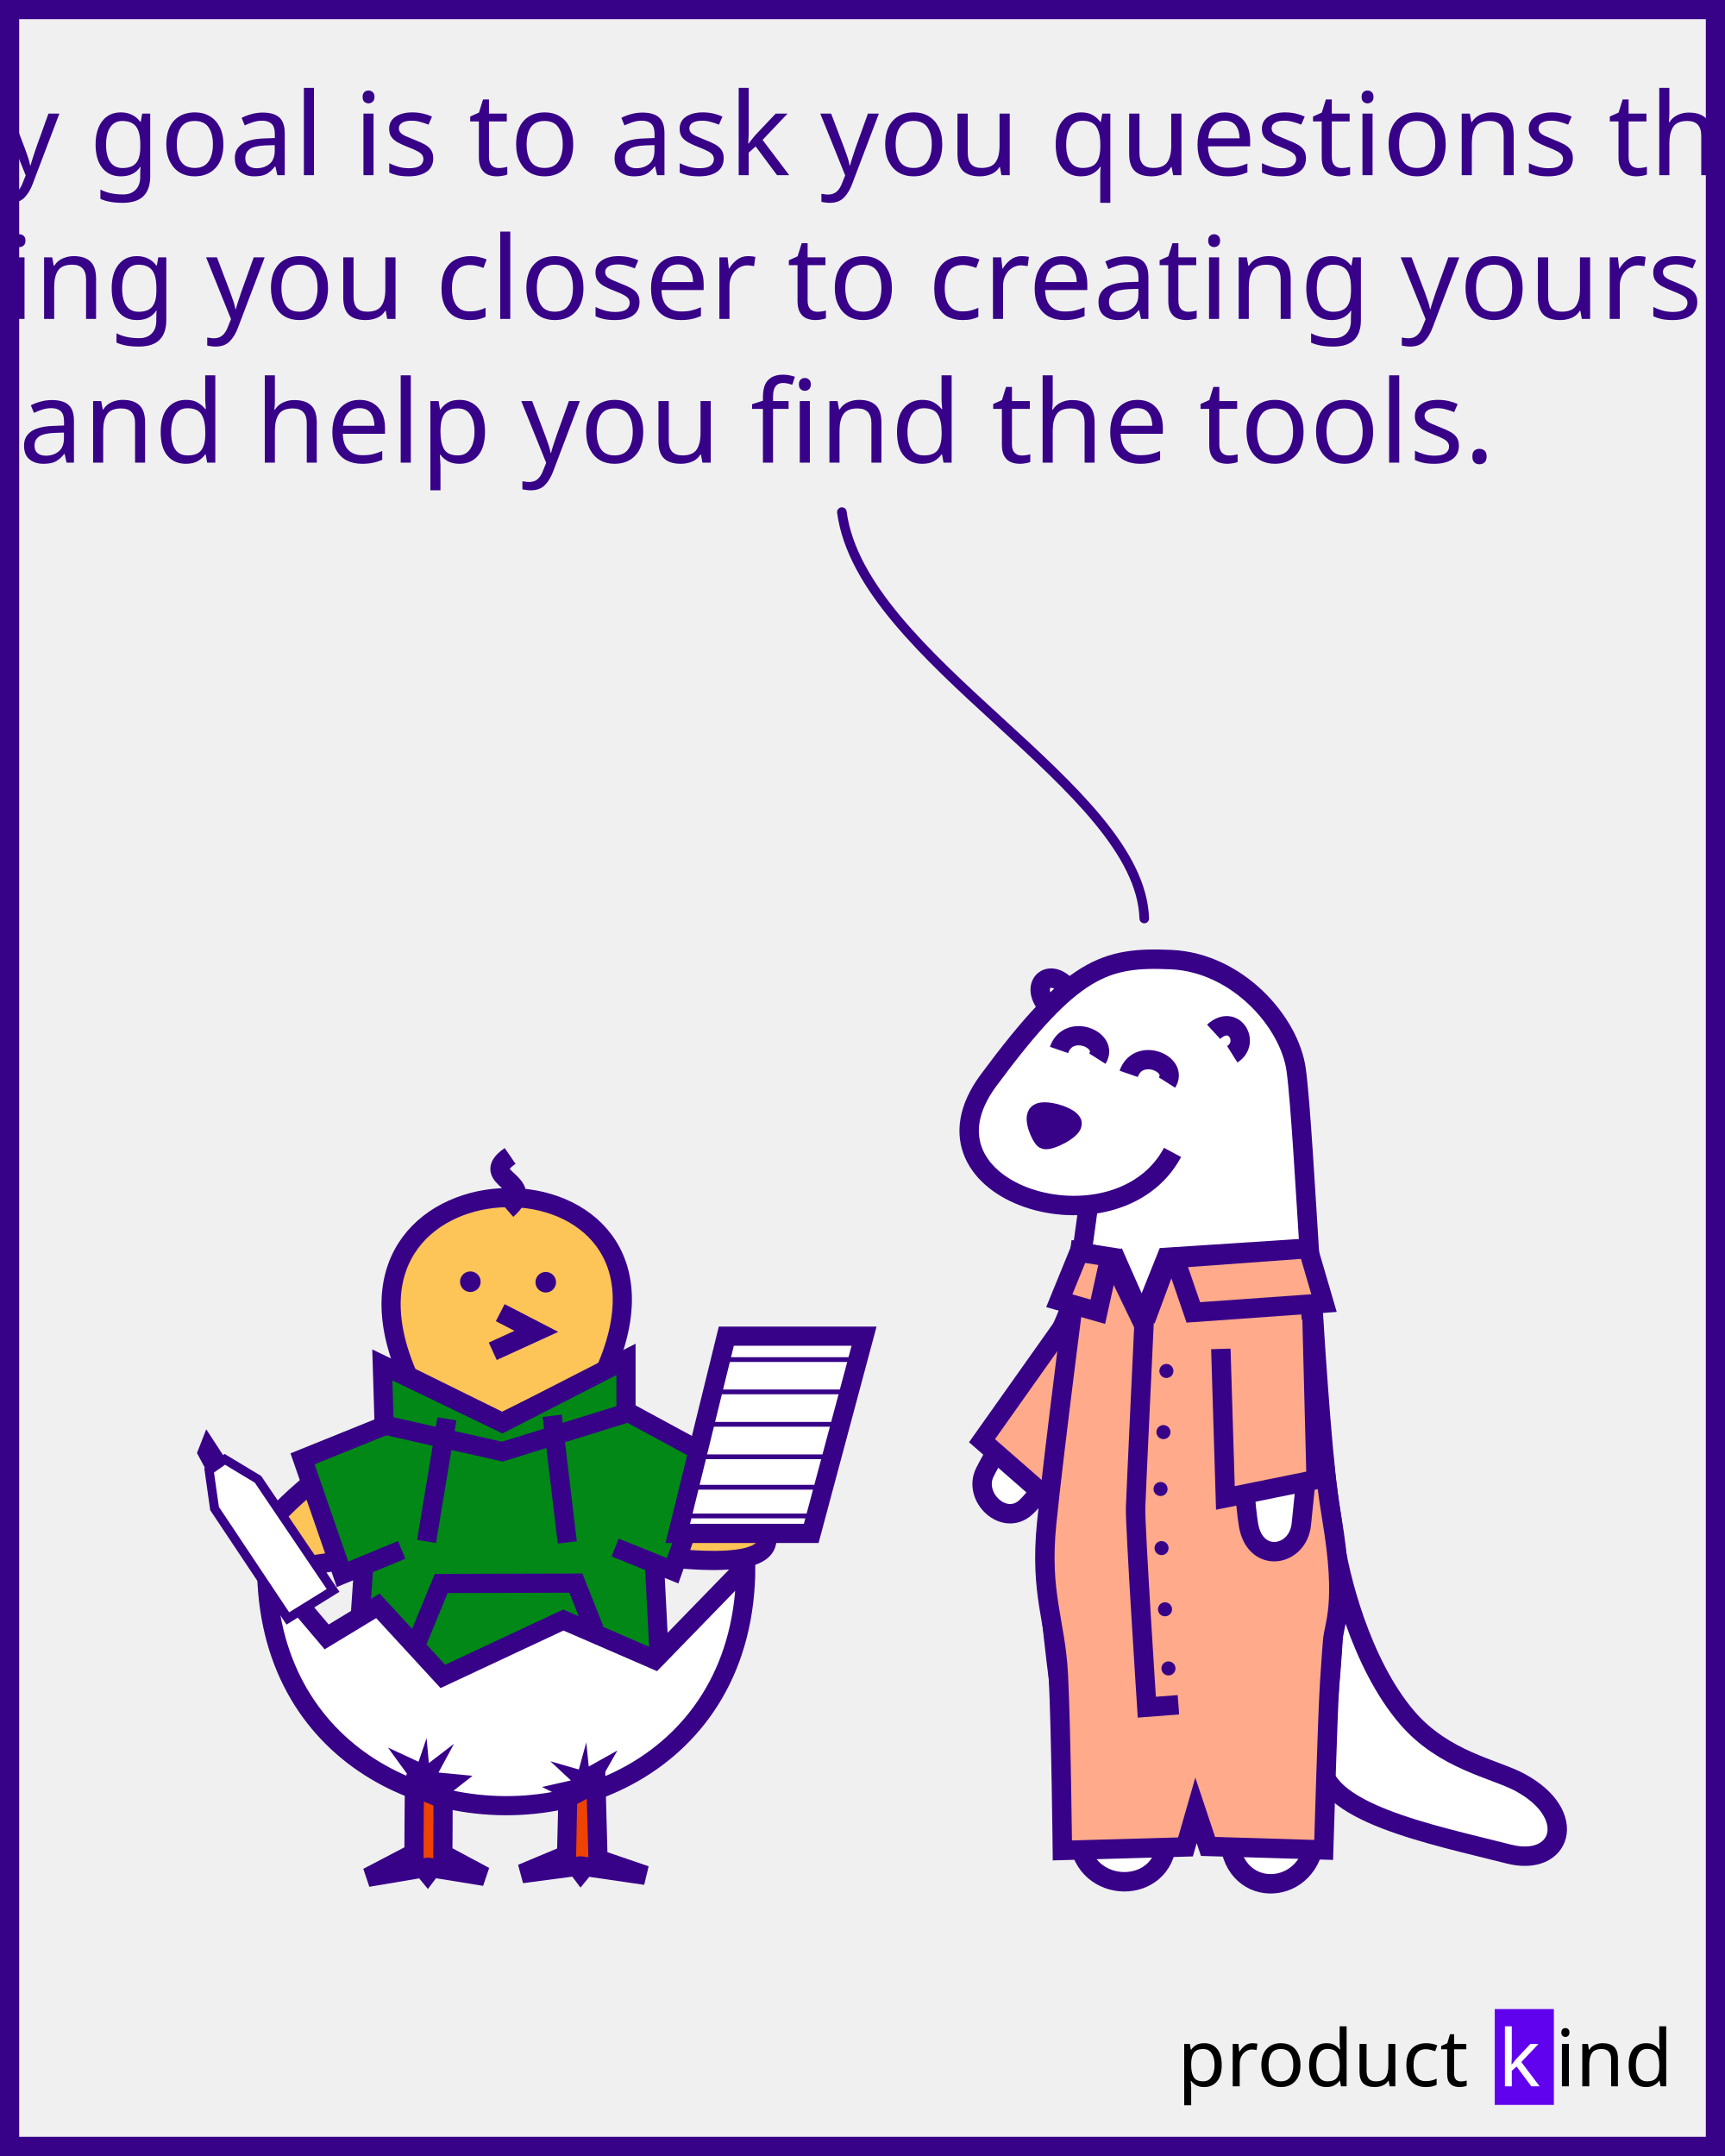
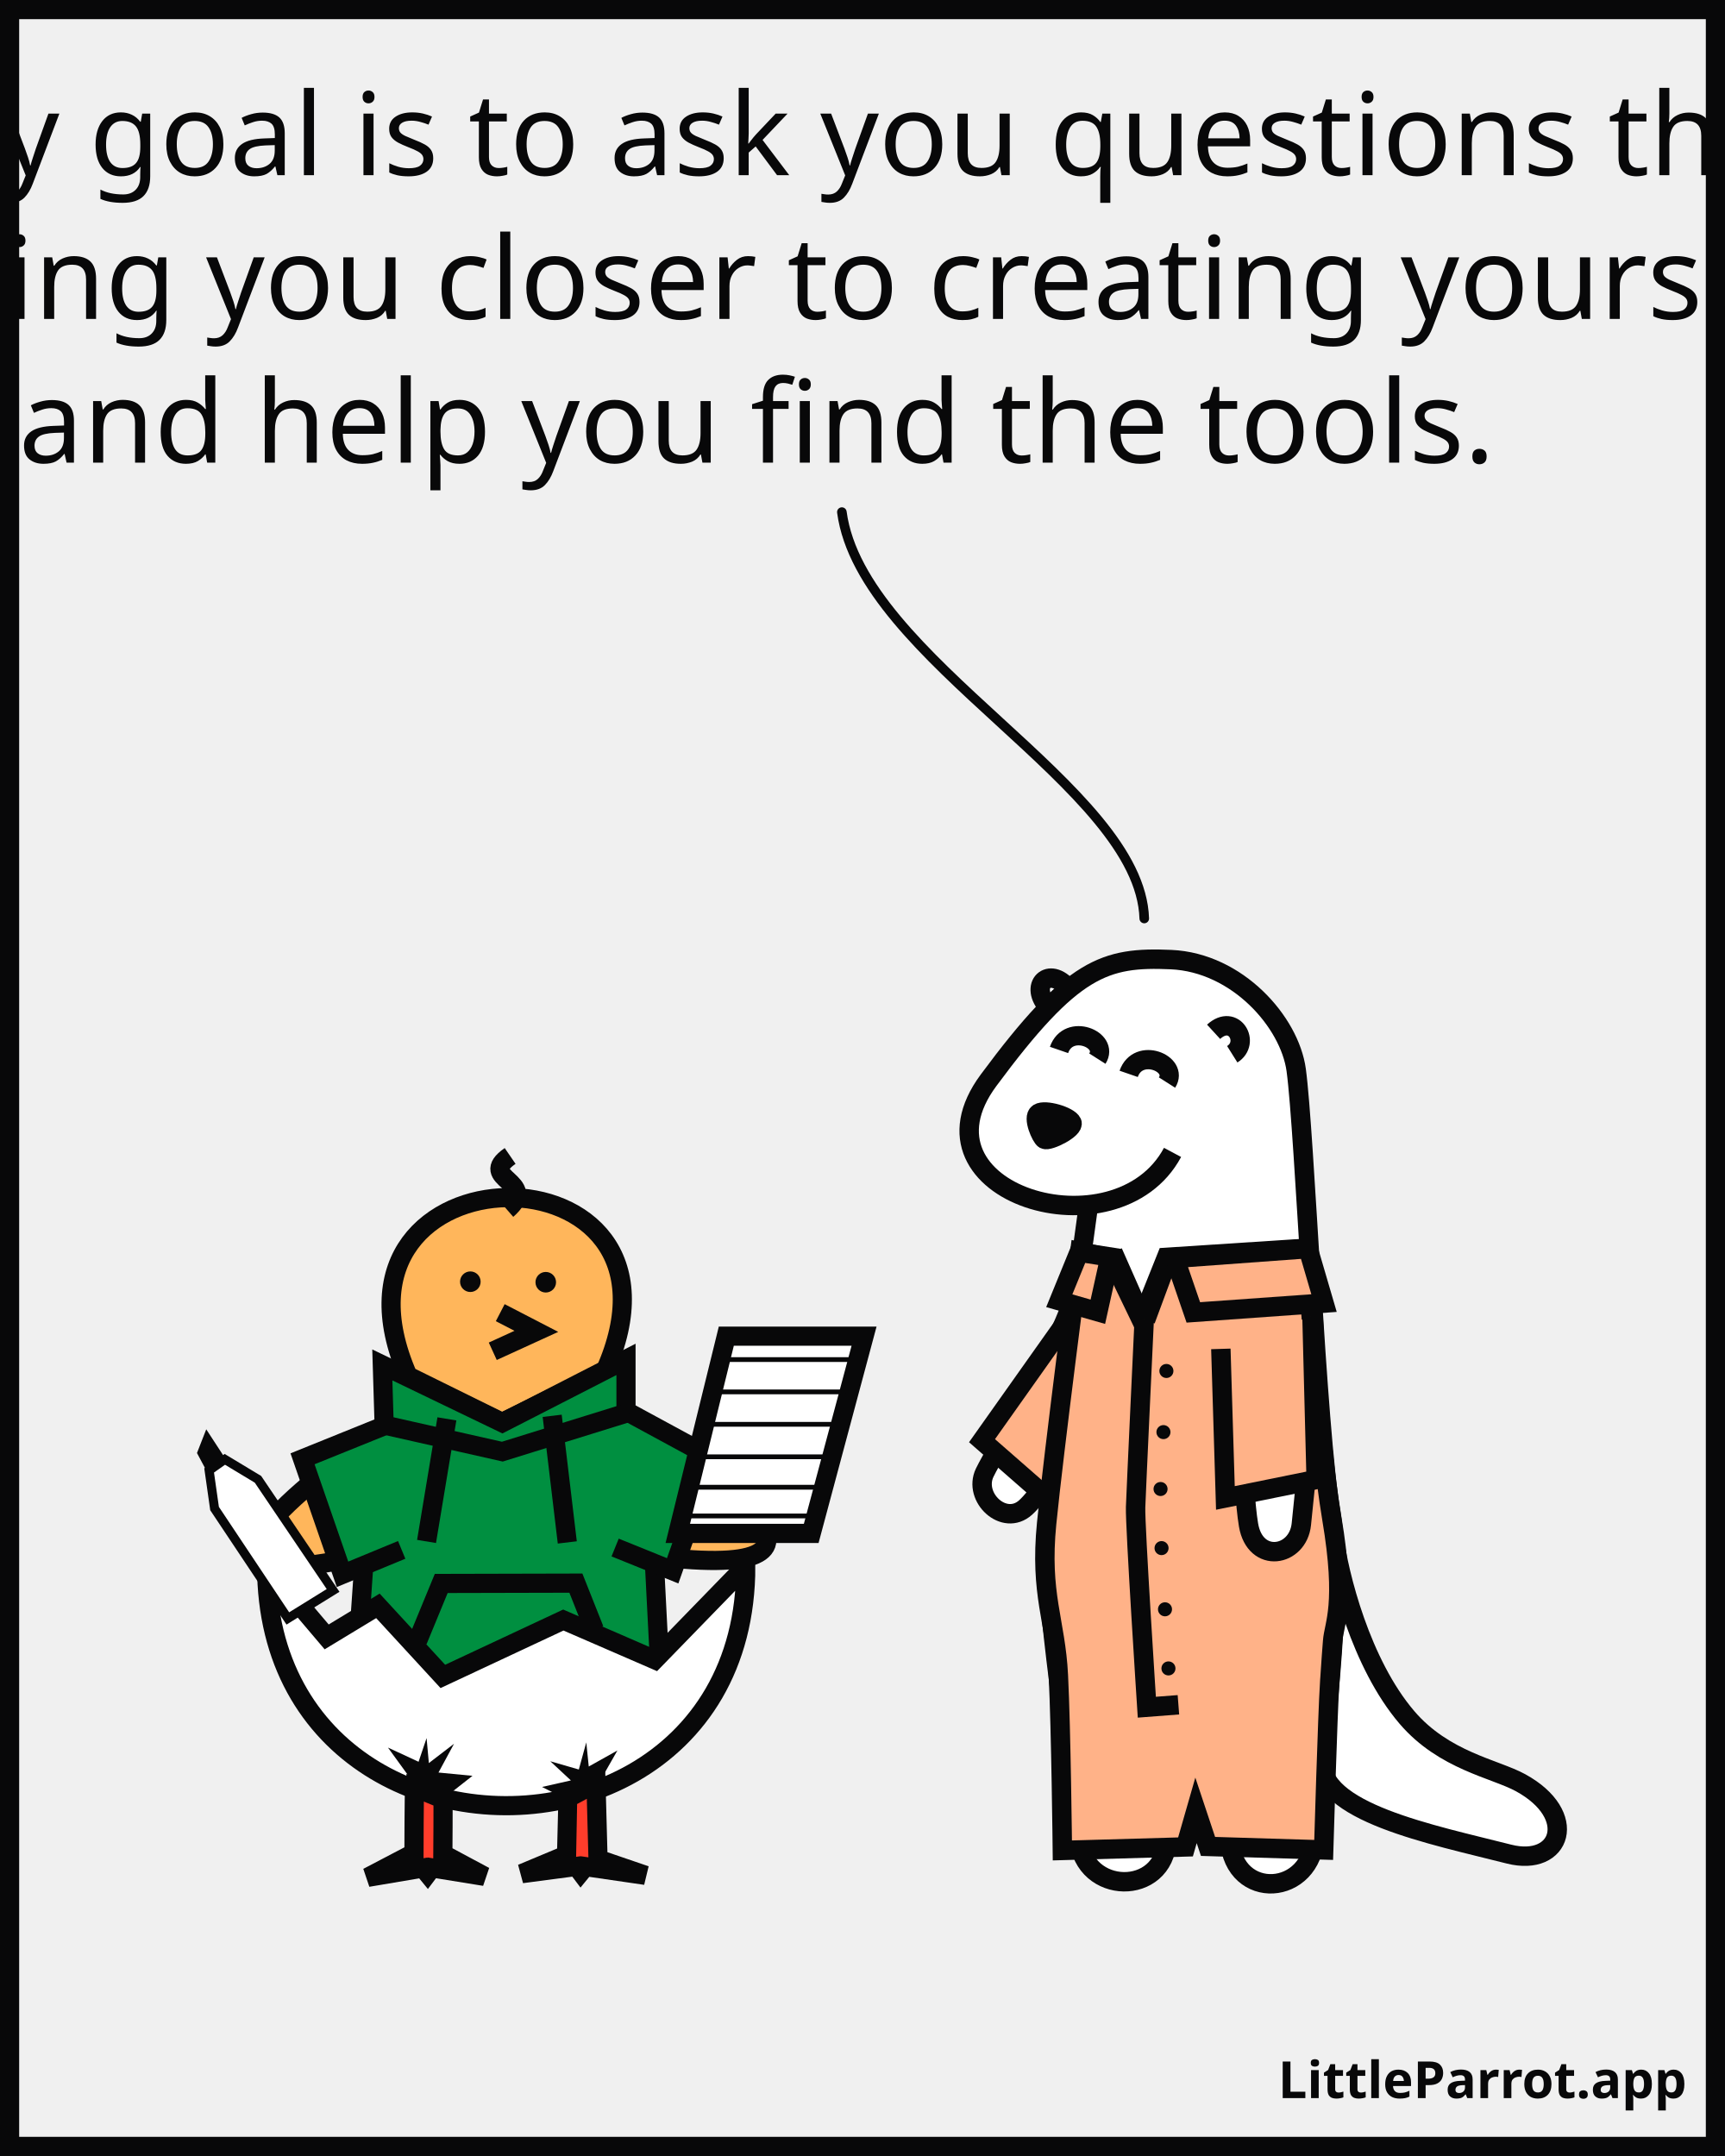
<svg xmlns="http://www.w3.org/2000/svg" width="1080" height="1350" viewBox="0 0 285.75 357.188" version="1.1" id="svg1">
  <defs id="defs1">
    <rect x="337.606" y="293.087" width="868.13" height="871.84" id="rect26" />
    <rect x="358.011" y="335.751" width="877.405" height="734.572" id="rect25" />
    <rect x="418.448" y="244.753" width="748.074" height="801.367" id="rect16" />
    <clipPath clipPathUnits="userSpaceOnUse" id="clipPath3">
-       <rect style="fill:#370188;stroke:#370188;stroke-width:3.175" id="rect4" width="387.914" height="225.631" x="-131.677" y="-44.13" ry="1.595" />
+       <rect style="fill:#080809;stroke:#080809;stroke-width:3.175" id="rect4" width="387.914" height="225.631" x="-131.677" y="-44.13" ry="1.595" />
    </clipPath>
    <clipPath clipPathUnits="userSpaceOnUse" id="clipPath2">
-       <rect style="fill:#fdc458;fill-opacity:1;stroke:#370188;stroke-width:1" id="rect2" width="52.912" height="67.472" x="4.616" y="-20.952" ry="1.491" />
+       <rect style="fill:#ffb65b;fill-opacity:1;stroke:#080809;stroke-width:1" id="rect2" width="52.912" height="67.472" x="4.616" y="-20.952" ry="1.491" />
    </clipPath>
    <clipPath clipPathUnits="userSpaceOnUse" id="clipPath8">
-       <rect style="fill:none;fill-opacity:1;fill-rule:nonzero;stroke:#370188;stroke-width:3.175;stroke-dasharray:none;stroke-opacity:1" id="rect8" width="282.575" height="354.012" x="1.587" y="1.587" />
+       <rect style="fill:none;fill-opacity:1;fill-rule:nonzero;stroke:#080809;stroke-width:3.175;stroke-dasharray:none;stroke-opacity:1" id="rect8" width="282.575" height="354.012" x="1.587" y="1.587" />
    </clipPath>
  </defs>
  <g id="layer1">
-     <text xml:space="preserve" transform="scale(0.2645833)" id="text16" style="font-style:normal;font-variant:normal;font-weight:bold;font-stretch:normal;font-size:60px;font-family:'Josefin Slab';-inkscape-font-specification:'Josefin Slab Bold';text-align:start;letter-spacing:0px;word-spacing:0px;writing-mode:lr-tb;direction:ltr;white-space:pre;shape-inside:url(#rect16);display:inline;fill:#000000;fill-opacity:0;stroke:#370188;stroke-width:12;stroke-opacity:1" />
-     <text xml:space="preserve" transform="scale(0.2645833)" id="text25" style="font-style:normal;font-variant:normal;font-weight:bold;font-stretch:normal;font-size:60px;font-family:'Josefin Slab';-inkscape-font-specification:'Josefin Slab Bold';text-align:start;letter-spacing:0px;word-spacing:0px;writing-mode:lr-tb;direction:ltr;white-space:pre;shape-inside:url(#rect25);display:inline;fill:#000000;fill-opacity:0;stroke:#370188;stroke-width:12;stroke-opacity:1" />
-     <text xml:space="preserve" transform="scale(0.2645833)" id="text26" style="font-style:normal;font-variant:normal;font-weight:bold;font-stretch:normal;font-size:60px;font-family:'Josefin Slab';-inkscape-font-specification:'Josefin Slab Bold';text-align:start;letter-spacing:0px;word-spacing:0px;writing-mode:lr-tb;direction:ltr;white-space:pre;shape-inside:url(#rect26);display:inline;fill:#000000;fill-opacity:0;stroke:#370188;stroke-width:12;stroke-opacity:1" />
-     <rect width="9.802" height="15.875" rx="0" ry="0" fill="#6002ee" stroke-width="0" id="rect1-3-4-39-4-2-0-5-6" x="247.601" y="332.846" />
-     <text font-family="Montserrat" font-size="618.11px" font-weight="200" stroke-width="0" fill="#33333" id="text3-0-3-0-0-5-3-3-2" x="248.337" y="345.427" style="font-style:normal;font-variant:normal;font-weight:300;font-stretch:normal;font-size:13.077px;font-family:Montserrat;-inkscape-font-specification:'Montserrat Light'" transform="scale(0.9993897,1.000611)">
-       <tspan y="345.427" font-weight="200" stroke-width="0" id="tspan1-4-8-6-2-1-2-5-9" style="font-style:normal;font-variant:normal;font-weight:300;font-stretch:normal;font-size:13.077px;font-family:Montserrat;-inkscape-font-specification:'Montserrat Light'">
-         <tspan style="font-style:normal;font-variant:normal;font-weight:300;font-stretch:normal;font-size:13.077px;font-family:Montserrat;-inkscape-font-specification:'Montserrat Light';fill:#ffffff;fill-opacity:1;stroke-width:0" id="tspan3-6-3-13-5-2-1-6-6">k</tspan>
-       </tspan>
-     </text>
-     <text dx="0" dy="0" font-family="Montserrat" font-size="465.256px" font-weight="200" stroke-width="0" fill="#33333" id="text3-0-3-6-8-4-0-8-9" x="195.177" y="345.427" style="font-style:normal;font-variant:normal;font-weight:300;font-stretch:normal;font-size:13.077px;font-family:Montserrat;-inkscape-font-specification:'Montserrat Light'" transform="scale(0.9993897,1.000611)">
-       <tspan y="345.427" font-weight="200" stroke-width="0" id="tspan1-4-8-3-9-0-0-6-9" style="font-style:normal;font-variant:normal;font-weight:300;font-stretch:normal;font-size:13.077px;font-family:Montserrat;-inkscape-font-specification:'Montserrat Light'">product</tspan>
-     </text>
-     <text font-family="Montserrat" font-size="465.256px" font-weight="200" stroke-width="0" fill="#33333" id="text3-0-3-6-4-3-4-3-7-8" x="257.784" y="345.427" style="font-style:normal;font-variant:normal;font-weight:300;font-stretch:normal;font-size:13.077px;font-family:Montserrat;-inkscape-font-specification:'Montserrat Light'" transform="scale(0.9993897,1.000611)">
-       <tspan y="345.427" font-weight="200" stroke-width="0" id="tspan1-4-8-3-6-9-9-9-7-0" style="font-style:normal;font-variant:normal;font-weight:300;font-stretch:normal;font-size:13.077px;font-family:Montserrat;-inkscape-font-specification:'Montserrat Light'">ind</tspan>
-     </text>
-     <rect style="fill:none;fill-opacity:1;fill-rule:nonzero;stroke:#370188;stroke-width:3.175;stroke-dasharray:none;stroke-opacity:1" id="rect113-4-2" width="282.575" height="354.012" x="1.587" y="1.587" />
+     <text xml:space="preserve" transform="scale(0.2645833)" id="text16" style="font-style:normal;font-variant:normal;font-weight:bold;font-stretch:normal;font-size:60px;font-family:'Josefin Slab';-inkscape-font-specification:'Josefin Slab Bold';text-align:start;letter-spacing:0px;word-spacing:0px;writing-mode:lr-tb;direction:ltr;white-space:pre;shape-inside:url(#rect16);display:inline;fill:#080809;fill-opacity:0;stroke:#080809;stroke-width:12;stroke-opacity:1" />
+     <text xml:space="preserve" transform="scale(0.2645833)" id="text25" style="font-style:normal;font-variant:normal;font-weight:bold;font-stretch:normal;font-size:60px;font-family:'Josefin Slab';-inkscape-font-specification:'Josefin Slab Bold';text-align:start;letter-spacing:0px;word-spacing:0px;writing-mode:lr-tb;direction:ltr;white-space:pre;shape-inside:url(#rect25);display:inline;fill:#080809;fill-opacity:0;stroke:#080809;stroke-width:12;stroke-opacity:1" />
+     <text xml:space="preserve" transform="scale(0.2645833)" id="text26" style="font-style:normal;font-variant:normal;font-weight:bold;font-stretch:normal;font-size:60px;font-family:'Josefin Slab';-inkscape-font-specification:'Josefin Slab Bold';text-align:start;letter-spacing:0px;word-spacing:0px;writing-mode:lr-tb;direction:ltr;white-space:pre;shape-inside:url(#rect26);display:inline;fill:#080809;fill-opacity:0;stroke:#080809;stroke-width:12;stroke-opacity:1" />
+     <rect style="fill:none;fill-opacity:1;fill-rule:nonzero;stroke:#080809;stroke-width:3.175;stroke-dasharray:none;stroke-opacity:1" id="rect113-4-2" width="282.575" height="354.012" x="1.587" y="1.587" />
    <g id="g2" transform="matrix(3.175,0,0,3.175,-69.05777,68.757)">
-       <path style="fill:#018816;fill-opacity:1;stroke:#370188;stroke-width:1;stroke-dasharray:none;stroke-opacity:1" d="m 40.908,57.404 -0.771,11.231 16.226,0.436 -0.637,-12.471 z" id="path25-4" />
-       <path style="fill:#ffffff;fill-opacity:1;stroke:#370188;stroke-width:1;stroke-dasharray:none;stroke-opacity:1" d="m 35.661,60.065 c 0,4.987 2.239,8.481 5.377,10.484 0.747,0.476 1.544,0.869 2.374,1.176 7.344,2.72 17.256,-1.167 17.248,-11.66 l -4.746,4.884 -4.772,-2.071 -6.286,2.942 -3.388,-3.682 -2.674,1.62 z" id="path1-8" />
-       <path style="fill:#370189;fill-opacity:1;stroke:#370188;stroke-width:0;stroke-dasharray:none;stroke-opacity:1" d="m 43.197,71.194 -1.205,-1.661 1.597,0.741 0.418,-1.237 0.119,1.305 1.313,-1.008 -0.811,1.501 1.774,0.172 -1.163,0.913 z" id="path3-2" />
-       <path style="fill:#370189;fill-opacity:1;stroke:#370188;stroke-width:0;stroke-dasharray:none;stroke-opacity:1" d="m 53.007,71.363 0.956,-1.678 -1.495,0.836 -0.129,-1.259 -0.389,1.415 -1.488,-0.43 1.074,1 -1.506,0.341 1.418,0.719 z" id="path3-1-5" />
-       <path style="fill:#ee4302;fill-opacity:1;stroke:#370188;stroke-width:1;stroke-dasharray:none;stroke-opacity:1" d="m 43.384,71.613 c -0.029,0.261 -0.035,3.427 -0.035,3.427 l -2.412,1.264 2.888,-0.488 0.234,0.286 0.221,-0.294 2.757,0.446 -2.181,-1.169 c 0,0 0.022,-2.829 0.004,-2.867 z" id="path7-8" />
-       <path style="fill:#ee4302;fill-opacity:1;stroke:#370188;stroke-width:1;stroke-dasharray:none;stroke-opacity:1" d="m 52.845,71.381 0.107,3.971 2.479,0.848 -3.143,-0.458 -0.234,0.286 -0.221,-0.294 -2.859,0.378 2.336,-0.977 c 0,0 0.052,-2.899 0.057,-2.959 z" id="path7-4-0" />
-       <path style="fill:none;fill-opacity:1;stroke:#370188;stroke-width:1;stroke-dasharray:none;stroke-opacity:1" d="m 43.541,63.954 1.23,-2.985 7.025,-0.017 0.962,2.422" id="path19-60" />
-       <path style="fill:#fdc458;fill-opacity:1;stroke:#370188;stroke-width:1;stroke-dasharray:none;stroke-opacity:1" d="m 39.874,54.271 c 0,0 -12.117,8.57 2.191,4.91 z" id="path17-0" />
-       <path style="fill:#fdc458;fill-opacity:1;stroke:#370188;stroke-width:1;stroke-dasharray:none;stroke-opacity:1" d="m 57.591,54.598 c 0,0 10.804,6.674 -2.373,4.858 z" id="path16-7" />
-       <path style="fill:#fdc458;fill-opacity:1;stroke:#370188;stroke-width:1;stroke-dasharray:none;stroke-opacity:1" d="m 53.301,49.937 c 5.488,-12.265 -15.632,-12.077 -10.265,0.203 l 4.911,2.424 z" id="path23-5" />
-       <path style="fill:#018816;fill-opacity:1;stroke:#370188;stroke-width:1;stroke-dasharray:none;stroke-opacity:1" d="m 42.708,59.217 -3.087,1.275 -2.086,-6.027 4.259,-1.721 -0.096,-3.178 6.26,3.017 6.453,-3.306 v 2.697 l 4.511,2.448 -2.076,5.887 -3.002,-1.215" id="path12-0" />
-       <circle style="fill:#370188;fill-opacity:1;stroke:none;stroke-width:2.562;stroke-dasharray:none;stroke-opacity:1" id="path9-8" cx="46.29" cy="45.224" r="0.537" />
-       <circle style="fill:#370188;fill-opacity:1;stroke:none;stroke-width:2.562;stroke-dasharray:none;stroke-opacity:1" id="path9-4" cx="50.225" cy="45.251" r="0.537" />
-       <path style="fill:none;fill-opacity:1;stroke:#370188;stroke-width:1;stroke-dasharray:none;stroke-opacity:1" d="m 41.699,52.679 6.26,1.412 6.613,-2.054" id="path22-1" />
-       <path style="fill:none;fill-opacity:1;stroke:#370188;stroke-width:1;stroke-dasharray:none;stroke-opacity:1" d="m 45.067,52.381 -1.062,6.396" id="path10-79" />
-       <path style="fill:none;fill-opacity:1;stroke:#370188;stroke-width:1;stroke-dasharray:none;stroke-opacity:1" d="m 50.56,52.221 0.788,6.607" id="path11-71" />
-       <path style="fill:none;fill-opacity:1;stroke:#370188;stroke-width:1;stroke-dasharray:none;stroke-opacity:1" d="m 47.85,46.839 1.884,0.975 -2.274,1.04" id="path24-70" />
-       <path style="fill:none;fill-opacity:1;stroke:#370188;stroke-width:1;stroke-dasharray:none;stroke-opacity:1" d="m 48.201,41.463 c 1.703,-1.483 -1.593,-1.593 0.165,-2.801" id="path26-0" />
+       <path style="fill:#008f40;fill-opacity:1;stroke:#080809;stroke-width:1;stroke-dasharray:none;stroke-opacity:1" d="m 40.908,57.404 -0.771,11.231 16.226,0.436 -0.637,-12.471 z" id="path25-4" />
+       <path style="fill:#ffffff;fill-opacity:1;stroke:#080809;stroke-width:1;stroke-dasharray:none;stroke-opacity:1" d="m 35.661,60.065 c 0,4.987 2.239,8.481 5.377,10.484 0.747,0.476 1.544,0.869 2.374,1.176 7.344,2.72 17.256,-1.167 17.248,-11.66 l -4.746,4.884 -4.772,-2.071 -6.286,2.942 -3.388,-3.682 -2.674,1.62 z" id="path1-8" />
+       <path style="fill:#080809;fill-opacity:1;stroke:#080809;stroke-width:0;stroke-dasharray:none;stroke-opacity:1" d="m 43.197,71.194 -1.205,-1.661 1.597,0.741 0.418,-1.237 0.119,1.305 1.313,-1.008 -0.811,1.501 1.774,0.172 -1.163,0.913 z" id="path3-2" />
+       <path style="fill:#080809;fill-opacity:1;stroke:#080809;stroke-width:0;stroke-dasharray:none;stroke-opacity:1" d="m 53.007,71.363 0.956,-1.678 -1.495,0.836 -0.129,-1.259 -0.389,1.415 -1.488,-0.43 1.074,1 -1.506,0.341 1.418,0.719 z" id="path3-1-5" />
+       <path style="fill:#ff3d2b;fill-opacity:1;stroke:#080809;stroke-width:1;stroke-dasharray:none;stroke-opacity:1" d="m 43.384,71.613 c -0.029,0.261 -0.035,3.427 -0.035,3.427 l -2.412,1.264 2.888,-0.488 0.234,0.286 0.221,-0.294 2.757,0.446 -2.181,-1.169 c 0,0 0.022,-2.829 0.004,-2.867 z" id="path7-8" />
+       <path style="fill:#ff3d2b;fill-opacity:1;stroke:#080809;stroke-width:1;stroke-dasharray:none;stroke-opacity:1" d="m 52.845,71.381 0.107,3.971 2.479,0.848 -3.143,-0.458 -0.234,0.286 -0.221,-0.294 -2.859,0.378 2.336,-0.977 c 0,0 0.052,-2.899 0.057,-2.959 z" id="path7-4-0" />
+       <path style="fill:none;fill-opacity:1;stroke:#080809;stroke-width:1;stroke-dasharray:none;stroke-opacity:1" d="m 43.541,63.954 1.23,-2.985 7.025,-0.017 0.962,2.422" id="path19-60" />
+       <path style="fill:#ffb65b;fill-opacity:1;stroke:#080809;stroke-width:1;stroke-dasharray:none;stroke-opacity:1" d="m 39.874,54.271 c 0,0 -12.117,8.57 2.191,4.91 z" id="path17-0" />
+       <path style="fill:#ffb65b;fill-opacity:1;stroke:#080809;stroke-width:1;stroke-dasharray:none;stroke-opacity:1" d="m 57.591,54.598 c 0,0 10.804,6.674 -2.373,4.858 z" id="path16-7" />
+       <path style="fill:#ffb65b;fill-opacity:1;stroke:#080809;stroke-width:1;stroke-dasharray:none;stroke-opacity:1" d="m 53.301,49.937 c 5.488,-12.265 -15.632,-12.077 -10.265,0.203 l 4.911,2.424 z" id="path23-5" />
+       <path style="fill:#008f40;fill-opacity:1;stroke:#080809;stroke-width:1;stroke-dasharray:none;stroke-opacity:1" d="m 42.708,59.217 -3.087,1.275 -2.086,-6.027 4.259,-1.721 -0.096,-3.178 6.26,3.017 6.453,-3.306 v 2.697 l 4.511,2.448 -2.076,5.887 -3.002,-1.215" id="path12-0" />
+       <circle style="fill:#080809;fill-opacity:1;stroke:none;stroke-width:2.562;stroke-dasharray:none;stroke-opacity:1" id="path9-8" cx="46.29" cy="45.224" r="0.537" />
+       <circle style="fill:#080809;fill-opacity:1;stroke:none;stroke-width:2.562;stroke-dasharray:none;stroke-opacity:1" id="path9-4" cx="50.225" cy="45.251" r="0.537" />
+       <path style="fill:none;fill-opacity:1;stroke:#080809;stroke-width:1;stroke-dasharray:none;stroke-opacity:1" d="m 41.699,52.679 6.26,1.412 6.613,-2.054" id="path22-1" />
+       <path style="fill:none;fill-opacity:1;stroke:#080809;stroke-width:1;stroke-dasharray:none;stroke-opacity:1" d="m 45.067,52.381 -1.062,6.396" id="path10-79" />
+       <path style="fill:none;fill-opacity:1;stroke:#080809;stroke-width:1;stroke-dasharray:none;stroke-opacity:1" d="m 50.56,52.221 0.788,6.607" id="path11-71" />
+       <path style="fill:none;fill-opacity:1;stroke:#080809;stroke-width:1;stroke-dasharray:none;stroke-opacity:1" d="m 47.85,46.839 1.884,0.975 -2.274,1.04" id="path24-70" />
+       <path style="fill:none;fill-opacity:1;stroke:#080809;stroke-width:1;stroke-dasharray:none;stroke-opacity:1" d="m 48.201,41.463 c 1.703,-1.483 -1.593,-1.593 0.165,-2.801" id="path26-0" />
    </g>
    <g id="g2-9" transform="matrix(3.175,0,0,3.175,-1536.6,-631.951)">
-       <text xml:space="preserve" style="font-style:normal;font-variant:normal;font-weight:normal;font-stretch:normal;font-size:19.05px;font-family:'Nanum Pen';-inkscape-font-specification:'Nanum Pen';text-align:center;letter-spacing:0px;word-spacing:0px;writing-mode:lr-tb;direction:ltr;text-anchor:middle;white-space:pre;inline-size:251.746;display:inline;fill:#370188;fill-opacity:1;stroke:none;stroke-width:1.587;stroke-linecap:round;stroke-dasharray:none;stroke-opacity:1" x="-28.565" y="156.497" id="text17-6-5-0-9-6" transform="matrix(0.3149606,0,0,0.3149606,537.9127,158.8918)">
+       <text xml:space="preserve" style="font-style:normal;font-variant:normal;font-weight:normal;font-stretch:normal;font-size:19.05px;font-family:'Nanum Pen';-inkscape-font-specification:'Nanum Pen';text-align:center;letter-spacing:0px;word-spacing:0px;writing-mode:lr-tb;direction:ltr;text-anchor:middle;white-space:pre;inline-size:251.746;display:inline;fill:#080809;fill-opacity:1;stroke:none;stroke-width:1.587;stroke-linecap:round;stroke-dasharray:none;stroke-opacity:1" x="-28.565" y="156.497" id="text17-6-5-0-9-6" transform="matrix(0.3149606,0,0,0.3149606,537.9127,158.8918)">
        <tspan x="-28.565" y="156.497" id="tspan1">My goal is to ask you questions that<tspan y="156.497" id="tspan3"> </tspan>
        </tspan>
        <tspan x="-28.565" y="180.309" id="tspan4">bring you closer to creating yourself<tspan y="180.309" id="tspan5"> </tspan>
        </tspan>
        <tspan x="-28.565" y="204.122" id="tspan6">and help you find the tools.</tspan>
      </text>
-       <path style="fill:none;fill-opacity:1;stroke:#370188;stroke-width:0.5;stroke-linecap:round;stroke-dasharray:none;stroke-opacity:1" d="m 543.669,246.967 c -0.218,-6.906 -14.746,-13.484 -15.777,-21.206" id="path13-1-9-2-1-7-8-0-7-8" />
+       <path style="fill:none;fill-opacity:1;stroke:#080809;stroke-width:0.5;stroke-linecap:round;stroke-dasharray:none;stroke-opacity:1" d="m 543.669,246.967 c -0.218,-6.906 -14.746,-13.484 -15.777,-21.206" id="path13-1-9-2-1-7-8-0-7-8" />
      <g id="g27" transform="translate(374.8459,-58.23253)">
-         <path style="fill:#ffffff;fill-opacity:1;stroke:#370188;stroke-width:0.472;stroke-linecap:round;stroke-opacity:1" d="m 120.317,335.988 3.823,5.735 2.361,-1.462 -3.919,-5.798 -1.729,-1.042 -0.819,0.579 z" id="path17" />
-         <path style="fill:#370188;fill-opacity:1;stroke:#370188;stroke-width:0.472;stroke-linecap:round;stroke-opacity:1" d="m 119.986,333.688 -0.327,-0.613 0.277,-0.708 0.622,0.953 z" id="path27" />
+         <path style="fill:#ffffff;fill-opacity:1;stroke:#080809;stroke-width:0.472;stroke-linecap:round;stroke-opacity:1" d="m 120.317,335.988 3.823,5.735 2.361,-1.462 -3.919,-5.798 -1.729,-1.042 -0.819,0.579 z" id="path17" />
+         <path style="fill:#080809;fill-opacity:1;stroke:#080809;stroke-width:0.472;stroke-linecap:round;stroke-opacity:1" d="m 119.986,333.688 -0.327,-0.613 0.277,-0.708 0.622,0.953 z" id="path27" />
      </g>
      <g id="g2-6" transform="translate(465.6121,211.167)">
-         <path style="fill:#ffffff;fill-opacity:1;stroke:#370188;stroke-width:1.013;stroke-dasharray:none;stroke-opacity:1" d="m 74.597,54.696 c -0.392,2.574 -4.251,8.736 -4.866,10.023 -0.615,1.287 1.015,2.823 2.134,1.816 1.119,-1.007 4.966,-6.641 5.47,-8.6" id="path5-1-2-1-7-5" />
-         <path style="fill:#ffffff;fill-opacity:1;stroke:#370188;stroke-width:1.013;stroke-dasharray:none;stroke-opacity:1" d="m 87.941,67.999 c 0.257,2.058 1.42,6.684 3.824,9.493 1.931,2.257 4.587,2.671 5.924,3.402 3.079,1.684 2.132,4.422 -0.608,3.724 -3.994,-1.017 -10.027,-2.194 -9.749,-4.978" id="path2-4-2-5-8-3-7" />
-         <path style="fill:#feaa8b;fill-opacity:1;stroke:#370188;stroke-width:1.013;stroke-dasharray:none;stroke-opacity:1" d="m 74.141,56.624 -4.549,6.424 3.511,3.072" id="path13-6-7-6-8-9" />
-         <path style="fill:#ffffff;fill-opacity:1;stroke:#370188;stroke-width:1.013;stroke-dasharray:none;stroke-opacity:1" d="m 72.974,40.338 c -0.939,-1.153 0.227,-2.106 1.197,-0.791" id="path15-0-5-6-6-1-8" />
-         <path style="fill:#ffffff;fill-opacity:1;stroke:#370188;stroke-width:1.013;stroke-dasharray:none;stroke-opacity:1" d="m 79.533,48.005 c -2.918,5.453 -13.977,2.15 -9.6,-3.763 4.377,-5.913 6.067,-6.451 9.523,-6.297 3.456,0.154 6.186,3.25 6.528,5.76 0.45,3.306 1.048,18.649 1.816,23.18 0.629,3.712 -0.25,10.737 -0.656,14.688 -0.089,0.871 -0.156,1.593 -0.178,2.097 -0.14,3.172 -4.225,3.41 -4.454,0.23 -0.17,-2.356 -3.177,-1.956 -3.272,0 -0.142,2.922 -4.341,2.874 -4.594,-0.082 -0.293,-3.431 -1.944,-12.819 -1.622,-16.447 0.306,-3.456 2.131,-16.677 2.131,-16.677 v 0" id="path1-2-4-7-1-7-4" />
-         <path style="fill:#370188;fill-opacity:1;stroke:#370188;stroke-width:1.013;stroke-dasharray:none;stroke-opacity:1" d="m 72.543,45.962 c 0.335,-0.217 1.581,0.147 1.739,0.489 0.148,0.32 -1.203,0.997 -1.431,0.869 -0.167,-0.094 -0.643,-1.141 -0.308,-1.358 z" id="path4-2-3-9-6-8" />
-         <path style="fill:#feaa8b;fill-opacity:1;stroke:#370188;stroke-width:1.013;stroke-dasharray:none;stroke-opacity:1" d="m 87.73,75.679 c -0.107,1.678 -0.313,8.723 -0.313,8.723 l -6.033,-0.183 -0.627,-1.881 -0.548,1.907 -6.425,0.183 c 0,0 -0.067,-6.296 -0.209,-9.141 -0.142,-2.845 -0.98,-4.206 -0.611,-7.925 0.369,-3.719 1.731,-14.178 1.731,-14.178 l 1.665,0.357 1.547,3.212 1.309,-3.272 7.316,-0.476 c 0,0 0.547,9.567 1.311,14.097 0.764,4.531 0.105,5.503 0.041,6.418 -0.064,0.914 -0.045,0.48 -0.153,2.158 z" id="path14-0-7-8-2-9" />
-         <path style="fill:#ffffff;fill-opacity:1;stroke:#370188;stroke-width:1.013;stroke-dasharray:none;stroke-opacity:1" d="m 86.871,56.568 c 0.218,3.178 -0.489,9.568 -0.618,10.836 -0.174,1.711 -2.407,2.09 -2.756,0.043 -0.348,-2.046 -0.49,-8.587 -0.49,-8.587" id="path6-86-3-4-3-4" />
-         <path style="fill:#ffffff;fill-opacity:1;stroke:#370188;stroke-width:1.013;stroke-dasharray:none;stroke-opacity:1" d="m 79.437,53.213 -1.314,3.542" id="path10-5-4-0-6-1-7" />
-         <path style="fill:#feaa8b;fill-opacity:1;stroke:#370188;stroke-width:1.013;stroke-dasharray:none;stroke-opacity:1" d="m 80.617,56.354 -0.968,-2.82 6.955,-0.508 0.832,2.842 z" id="path7-1-7-2-3-4-0" />
-         <path style="fill:#ffffff;fill-opacity:1;stroke:#370188;stroke-width:1.013;stroke-dasharray:none;stroke-opacity:1" d="m 78.025,56.843 -1.604,-3.631" id="path9-9-9-5-8-8-4" />
-         <path style="fill:#feaa8b;fill-opacity:1;stroke:#370188;stroke-width:1.013;stroke-dasharray:none;stroke-opacity:1" d="m 74.658,53.211 1.612,0.251 -0.634,2.858 -2.013,-0.575 z" id="path8-9-5-7-9-9-0" />
-         <path style="fill:#feaa8b;fill-opacity:1;stroke:#370188;stroke-width:1.013;stroke-dasharray:none;stroke-opacity:1" d="m 82.053,58.258 0.237,7.777 4.736,-0.961 -0.219,-8.532" id="path12-2-2-7-8-2-6" />
-         <path style="fill:#feaa8b;fill-opacity:1;stroke:#370188;stroke-width:1.013;stroke-dasharray:none;stroke-opacity:1" d="m 78.056,56.696 c 0,0 -0.419,8.893 -0.451,9.827 -0.032,0.934 0.586,10.432 0.586,10.432 l 1.648,-0.127" id="path11-7-9-4-2-3-5" />
-         <circle style="fill:#370188;fill-opacity:1;stroke:#370188;stroke-width:0.253;stroke-opacity:1" id="path3-3-6-16-4-6-1-3" r="0.24" cy="59.41" cx="79.212" />
-         <circle style="fill:#370188;fill-opacity:1;stroke:#370188;stroke-width:0.253;stroke-opacity:1" id="path3-3-6-9-41-1-0-5-8" r="0.24" cy="62.6" cx="79.058" />
-         <circle style="fill:#370188;fill-opacity:1;stroke:#370188;stroke-width:0.253;stroke-opacity:1" id="path3-3-6-2-6-2-9-0-5" r="0.24" cy="65.569" cx="78.907" />
-         <circle style="fill:#370188;fill-opacity:1;stroke:#370188;stroke-width:0.253;stroke-opacity:1" id="path3-3-6-1-3-7-6-7-1" r="0.24" cy="68.653" cx="78.959" />
-         <circle style="fill:#370188;fill-opacity:1;stroke:#370188;stroke-width:0.253;stroke-opacity:1" id="path3-3-6-6-9-8-5-4-2" r="0.24" cy="71.846" cx="79.139" />
-         <circle style="fill:#370188;fill-opacity:1;stroke:#370188;stroke-width:0.253;stroke-opacity:1" id="path3-3-6-60-59-6-9-2-4" r="0.24" cy="74.931" cx="79.319" />
-         <path style="fill:#ffffff;fill-opacity:1;stroke:#370188;stroke-width:1.013;stroke-dasharray:none;stroke-opacity:1" d="m 81.675,41.712 c 1.062,-0.973 1.935,0.569 0.973,1.172" id="path15-1-0-5-7-6" />
-         <path style="fill:none;fill-opacity:1;stroke:#370188;stroke-width:1.005;stroke-dasharray:none;stroke-opacity:1" d="m 73.61,42.659 c 0.488,-1.415 2.636,-0.545 2,0.454" id="path32-7" />
-         <path style="fill:none;fill-opacity:1;stroke:#370188;stroke-width:1.005;stroke-dasharray:none;stroke-opacity:1" d="m 77.244,43.907 c 0.488,-1.415 2.636,-0.545 2,0.454" id="path32-9-7" />
+         <path style="fill:#ffffff;fill-opacity:1;stroke:#080809;stroke-width:1.013;stroke-dasharray:none;stroke-opacity:1" d="m 74.597,54.696 c -0.392,2.574 -4.251,8.736 -4.866,10.023 -0.615,1.287 1.015,2.823 2.134,1.816 1.119,-1.007 4.966,-6.641 5.47,-8.6" id="path5-1-2-1-7-5" />
+         <path style="fill:#ffffff;fill-opacity:1;stroke:#080809;stroke-width:1.013;stroke-dasharray:none;stroke-opacity:1" d="m 87.941,67.999 c 0.257,2.058 1.42,6.684 3.824,9.493 1.931,2.257 4.587,2.671 5.924,3.402 3.079,1.684 2.132,4.422 -0.608,3.724 -3.994,-1.017 -10.027,-2.194 -9.749,-4.978" id="path2-4-2-5-8-3-7" />
+         <path style="fill:#ffb288;fill-opacity:1;stroke:#080809;stroke-width:1.013;stroke-dasharray:none;stroke-opacity:1" d="m 74.141,56.624 -4.549,6.424 3.511,3.072" id="path13-6-7-6-8-9" />
+         <path style="fill:#ffffff;fill-opacity:1;stroke:#080809;stroke-width:1.013;stroke-dasharray:none;stroke-opacity:1" d="m 72.974,40.338 c -0.939,-1.153 0.227,-2.106 1.197,-0.791" id="path15-0-5-6-6-1-8" />
+         <path style="fill:#ffffff;fill-opacity:1;stroke:#080809;stroke-width:1.013;stroke-dasharray:none;stroke-opacity:1" d="m 79.533,48.005 c -2.918,5.453 -13.977,2.15 -9.6,-3.763 4.377,-5.913 6.067,-6.451 9.523,-6.297 3.456,0.154 6.186,3.25 6.528,5.76 0.45,3.306 1.048,18.649 1.816,23.18 0.629,3.712 -0.25,10.737 -0.656,14.688 -0.089,0.871 -0.156,1.593 -0.178,2.097 -0.14,3.172 -4.225,3.41 -4.454,0.23 -0.17,-2.356 -3.177,-1.956 -3.272,0 -0.142,2.922 -4.341,2.874 -4.594,-0.082 -0.293,-3.431 -1.944,-12.819 -1.622,-16.447 0.306,-3.456 2.131,-16.677 2.131,-16.677 v 0" id="path1-2-4-7-1-7-4" />
+         <path style="fill:#080809;fill-opacity:1;stroke:#080809;stroke-width:1.013;stroke-dasharray:none;stroke-opacity:1" d="m 72.543,45.962 c 0.335,-0.217 1.581,0.147 1.739,0.489 0.148,0.32 -1.203,0.997 -1.431,0.869 -0.167,-0.094 -0.643,-1.141 -0.308,-1.358 z" id="path4-2-3-9-6-8" />
+         <path style="fill:#ffb288;fill-opacity:1;stroke:#080809;stroke-width:1.013;stroke-dasharray:none;stroke-opacity:1" d="m 87.73,75.679 c -0.107,1.678 -0.313,8.723 -0.313,8.723 l -6.033,-0.183 -0.627,-1.881 -0.548,1.907 -6.425,0.183 c 0,0 -0.067,-6.296 -0.209,-9.141 -0.142,-2.845 -0.98,-4.206 -0.611,-7.925 0.369,-3.719 1.731,-14.178 1.731,-14.178 l 1.665,0.357 1.547,3.212 1.309,-3.272 7.316,-0.476 c 0,0 0.547,9.567 1.311,14.097 0.764,4.531 0.105,5.503 0.041,6.418 -0.064,0.914 -0.045,0.48 -0.153,2.158 z" id="path14-0-7-8-2-9" />
+         <path style="fill:#ffffff;fill-opacity:1;stroke:#080809;stroke-width:1.013;stroke-dasharray:none;stroke-opacity:1" d="m 86.871,56.568 c 0.218,3.178 -0.489,9.568 -0.618,10.836 -0.174,1.711 -2.407,2.09 -2.756,0.043 -0.348,-2.046 -0.49,-8.587 -0.49,-8.587" id="path6-86-3-4-3-4" />
+         <path style="fill:#ffffff;fill-opacity:1;stroke:#080809;stroke-width:1.013;stroke-dasharray:none;stroke-opacity:1" d="m 79.437,53.213 -1.314,3.542" id="path10-5-4-0-6-1-7" />
+         <path style="fill:#ffb288;fill-opacity:1;stroke:#080809;stroke-width:1.013;stroke-dasharray:none;stroke-opacity:1" d="m 80.617,56.354 -0.968,-2.82 6.955,-0.508 0.832,2.842 z" id="path7-1-7-2-3-4-0" />
+         <path style="fill:#ffffff;fill-opacity:1;stroke:#080809;stroke-width:1.013;stroke-dasharray:none;stroke-opacity:1" d="m 78.025,56.843 -1.604,-3.631" id="path9-9-9-5-8-8-4" />
+         <path style="fill:#ffb288;fill-opacity:1;stroke:#080809;stroke-width:1.013;stroke-dasharray:none;stroke-opacity:1" d="m 74.658,53.211 1.612,0.251 -0.634,2.858 -2.013,-0.575 z" id="path8-9-5-7-9-9-0" />
+         <path style="fill:#ffb288;fill-opacity:1;stroke:#080809;stroke-width:1.013;stroke-dasharray:none;stroke-opacity:1" d="m 82.053,58.258 0.237,7.777 4.736,-0.961 -0.219,-8.532" id="path12-2-2-7-8-2-6" />
+         <path style="fill:#ffb288;fill-opacity:1;stroke:#080809;stroke-width:1.013;stroke-dasharray:none;stroke-opacity:1" d="m 78.056,56.696 c 0,0 -0.419,8.893 -0.451,9.827 -0.032,0.934 0.586,10.432 0.586,10.432 l 1.648,-0.127" id="path11-7-9-4-2-3-5" />
+         <circle style="fill:#080809;fill-opacity:1;stroke:#080809;stroke-width:0.253;stroke-opacity:1" id="path3-3-6-16-4-6-1-3" r="0.24" cy="59.41" cx="79.212" />
+         <circle style="fill:#080809;fill-opacity:1;stroke:#080809;stroke-width:0.253;stroke-opacity:1" id="path3-3-6-9-41-1-0-5-8" r="0.24" cy="62.6" cx="79.058" />
+         <circle style="fill:#080809;fill-opacity:1;stroke:#080809;stroke-width:0.253;stroke-opacity:1" id="path3-3-6-2-6-2-9-0-5" r="0.24" cy="65.569" cx="78.907" />
+         <circle style="fill:#080809;fill-opacity:1;stroke:#080809;stroke-width:0.253;stroke-opacity:1" id="path3-3-6-1-3-7-6-7-1" r="0.24" cy="68.653" cx="78.959" />
+         <circle style="fill:#080809;fill-opacity:1;stroke:#080809;stroke-width:0.253;stroke-opacity:1" id="path3-3-6-6-9-8-5-4-2" r="0.24" cy="71.846" cx="79.139" />
+         <circle style="fill:#080809;fill-opacity:1;stroke:#080809;stroke-width:0.253;stroke-opacity:1" id="path3-3-6-60-59-6-9-2-4" r="0.24" cy="74.931" cx="79.319" />
+         <path style="fill:#ffffff;fill-opacity:1;stroke:#080809;stroke-width:1.013;stroke-dasharray:none;stroke-opacity:1" d="m 81.675,41.712 c 1.062,-0.973 1.935,0.569 0.973,1.172" id="path15-1-0-5-7-6" />
+         <path style="fill:none;fill-opacity:1;stroke:#080809;stroke-width:1.005;stroke-dasharray:none;stroke-opacity:1" d="m 73.61,42.659 c 0.488,-1.415 2.636,-0.545 2,0.454" id="path32-7" />
+         <path style="fill:none;fill-opacity:1;stroke:#080809;stroke-width:1.005;stroke-dasharray:none;stroke-opacity:1" d="m 77.244,43.907 c 0.488,-1.415 2.636,-0.545 2,0.454" id="path32-9-7" />
      </g>
    </g>
    <g id="g27-4" transform="matrix(3.175,0,0,3.175,-227.2816,-849.6985)">
-       <path style="fill:#ffffff;fill-opacity:1;stroke:#370188;stroke-width:1;stroke-linecap:round;stroke-dasharray:none;stroke-opacity:1" d="m 106.948,347.635 h 6.961 l 2.757,-10.291 h -7.187 z" id="path17-4" />
-       <path style="fill:none;stroke:#370188;stroke-width:0.25;stroke-linecap:round;stroke-dasharray:none;stroke-opacity:1" d="m 109.269,338.565 h 7.172" id="path27-5" />
-       <path style="fill:none;stroke:#370188;stroke-width:0.25;stroke-linecap:round;stroke-dasharray:none;stroke-opacity:1" d="m 108.458,340.25 h 7.172" id="path27-4-7" />
-       <path style="fill:none;stroke:#370188;stroke-width:0.25;stroke-linecap:round;stroke-dasharray:none;stroke-opacity:1" d="m 108.203,341.943 h 7.172" id="path27-8-6" />
-       <path style="fill:none;stroke:#370188;stroke-width:0.25;stroke-linecap:round;stroke-dasharray:none;stroke-opacity:1" d="m 107.709,343.638 h 7.172" id="path27-6-7" />
-       <path style="fill:none;stroke:#370188;stroke-width:0.25;stroke-linecap:round;stroke-dasharray:none;stroke-opacity:1" d="m 107.577,345.226 h 7.172" id="path27-4-6-7" />
-       <path style="fill:none;stroke:#370188;stroke-width:0.25;stroke-linecap:round;stroke-dasharray:none;stroke-opacity:1" d="m 107.031,346.725 h 7.172" id="path27-8-3-0" />
+       <path style="fill:#ffffff;fill-opacity:1;stroke:#080809;stroke-width:1;stroke-linecap:round;stroke-dasharray:none;stroke-opacity:1" d="m 106.948,347.635 h 6.961 l 2.757,-10.291 h -7.187 z" id="path17-4" />
+       <path style="fill:none;stroke:#080809;stroke-width:0.25;stroke-linecap:round;stroke-dasharray:none;stroke-opacity:1" d="m 109.269,338.565 h 7.172" id="path27-5" />
+       <path style="fill:none;stroke:#080809;stroke-width:0.25;stroke-linecap:round;stroke-dasharray:none;stroke-opacity:1" d="m 108.458,340.25 h 7.172" id="path27-4-7" />
+       <path style="fill:none;stroke:#080809;stroke-width:0.25;stroke-linecap:round;stroke-dasharray:none;stroke-opacity:1" d="m 108.203,341.943 h 7.172" id="path27-8-6" />
+       <path style="fill:none;stroke:#080809;stroke-width:0.25;stroke-linecap:round;stroke-dasharray:none;stroke-opacity:1" d="m 107.709,343.638 h 7.172" id="path27-6-7" />
+       <path style="fill:none;stroke:#080809;stroke-width:0.25;stroke-linecap:round;stroke-dasharray:none;stroke-opacity:1" d="m 107.577,345.226 h 7.172" id="path27-4-6-7" />
+       <path style="fill:none;stroke:#080809;stroke-width:0.25;stroke-linecap:round;stroke-dasharray:none;stroke-opacity:1" d="m 107.031,346.725 h 7.172" id="path27-8-3-0" />
    </g>
  </g>
+   <text id="littleparrot-mark" x="279.4" y="347.6" style="font-family:'Space Mono';-inkscape-font-specification:'Space Mono Bold';font-weight:bold;font-size:8.5px;text-anchor:end;fill:#080809;stroke:none">LittleParrot.app</text>
</svg>
